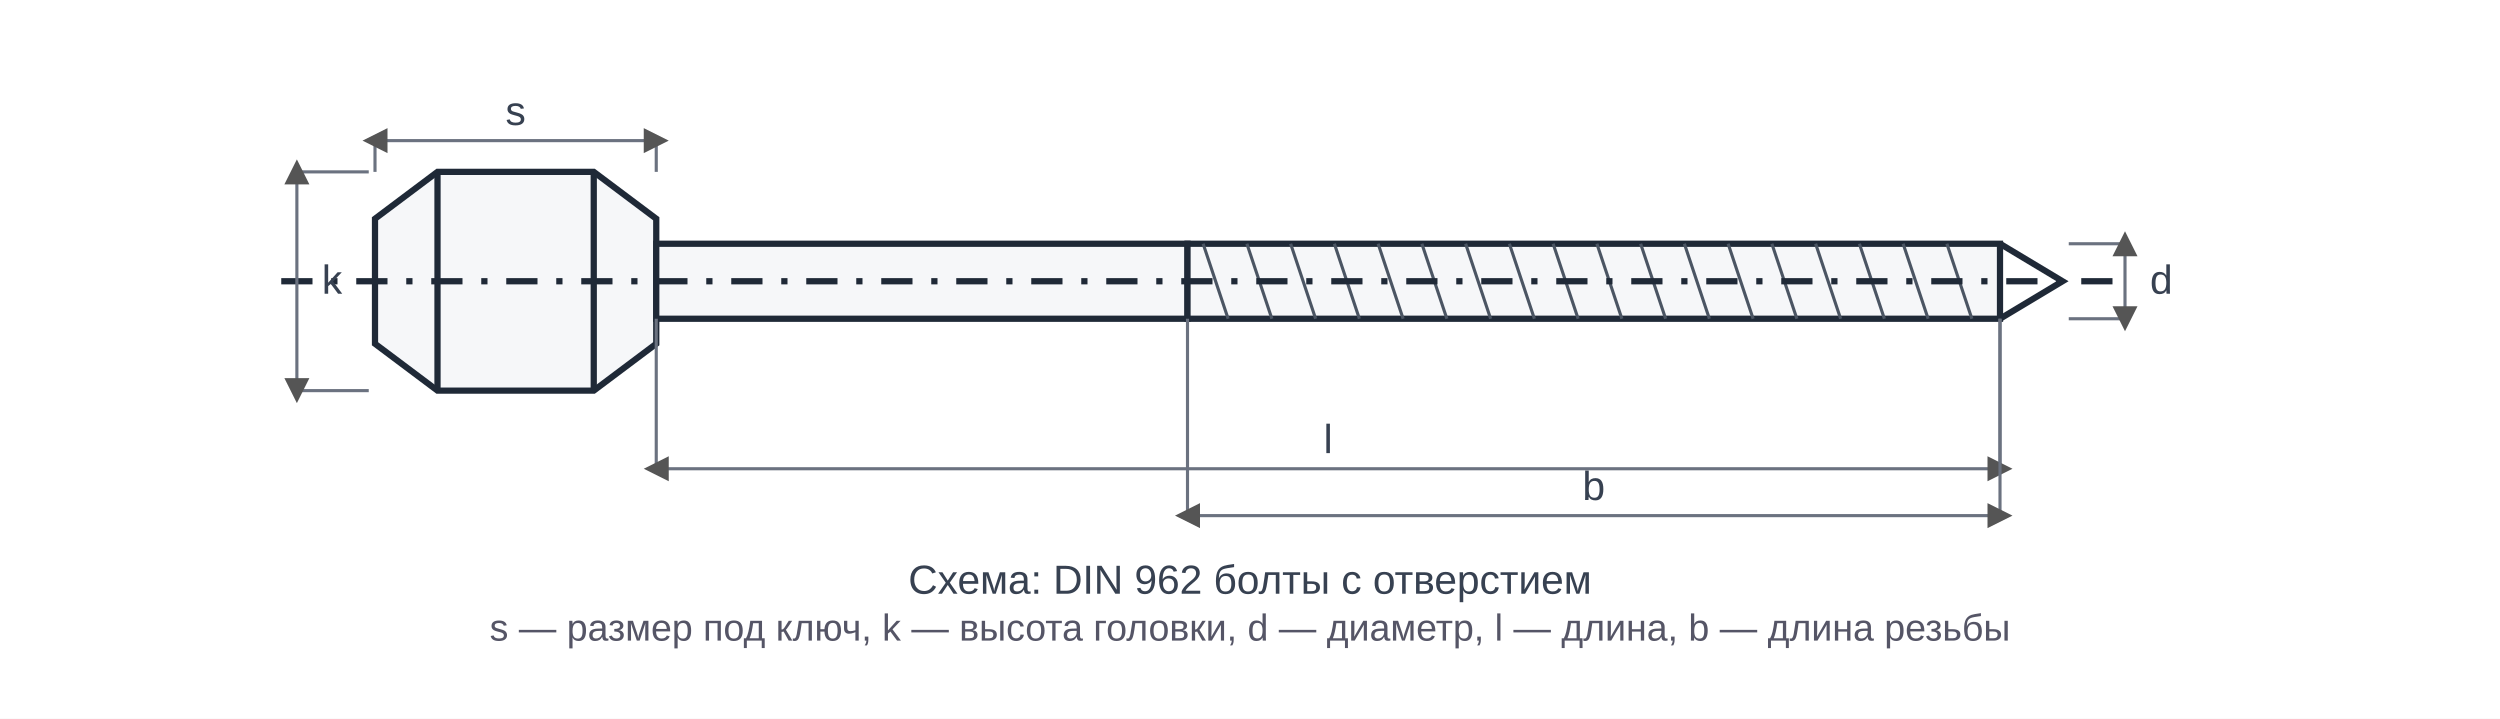
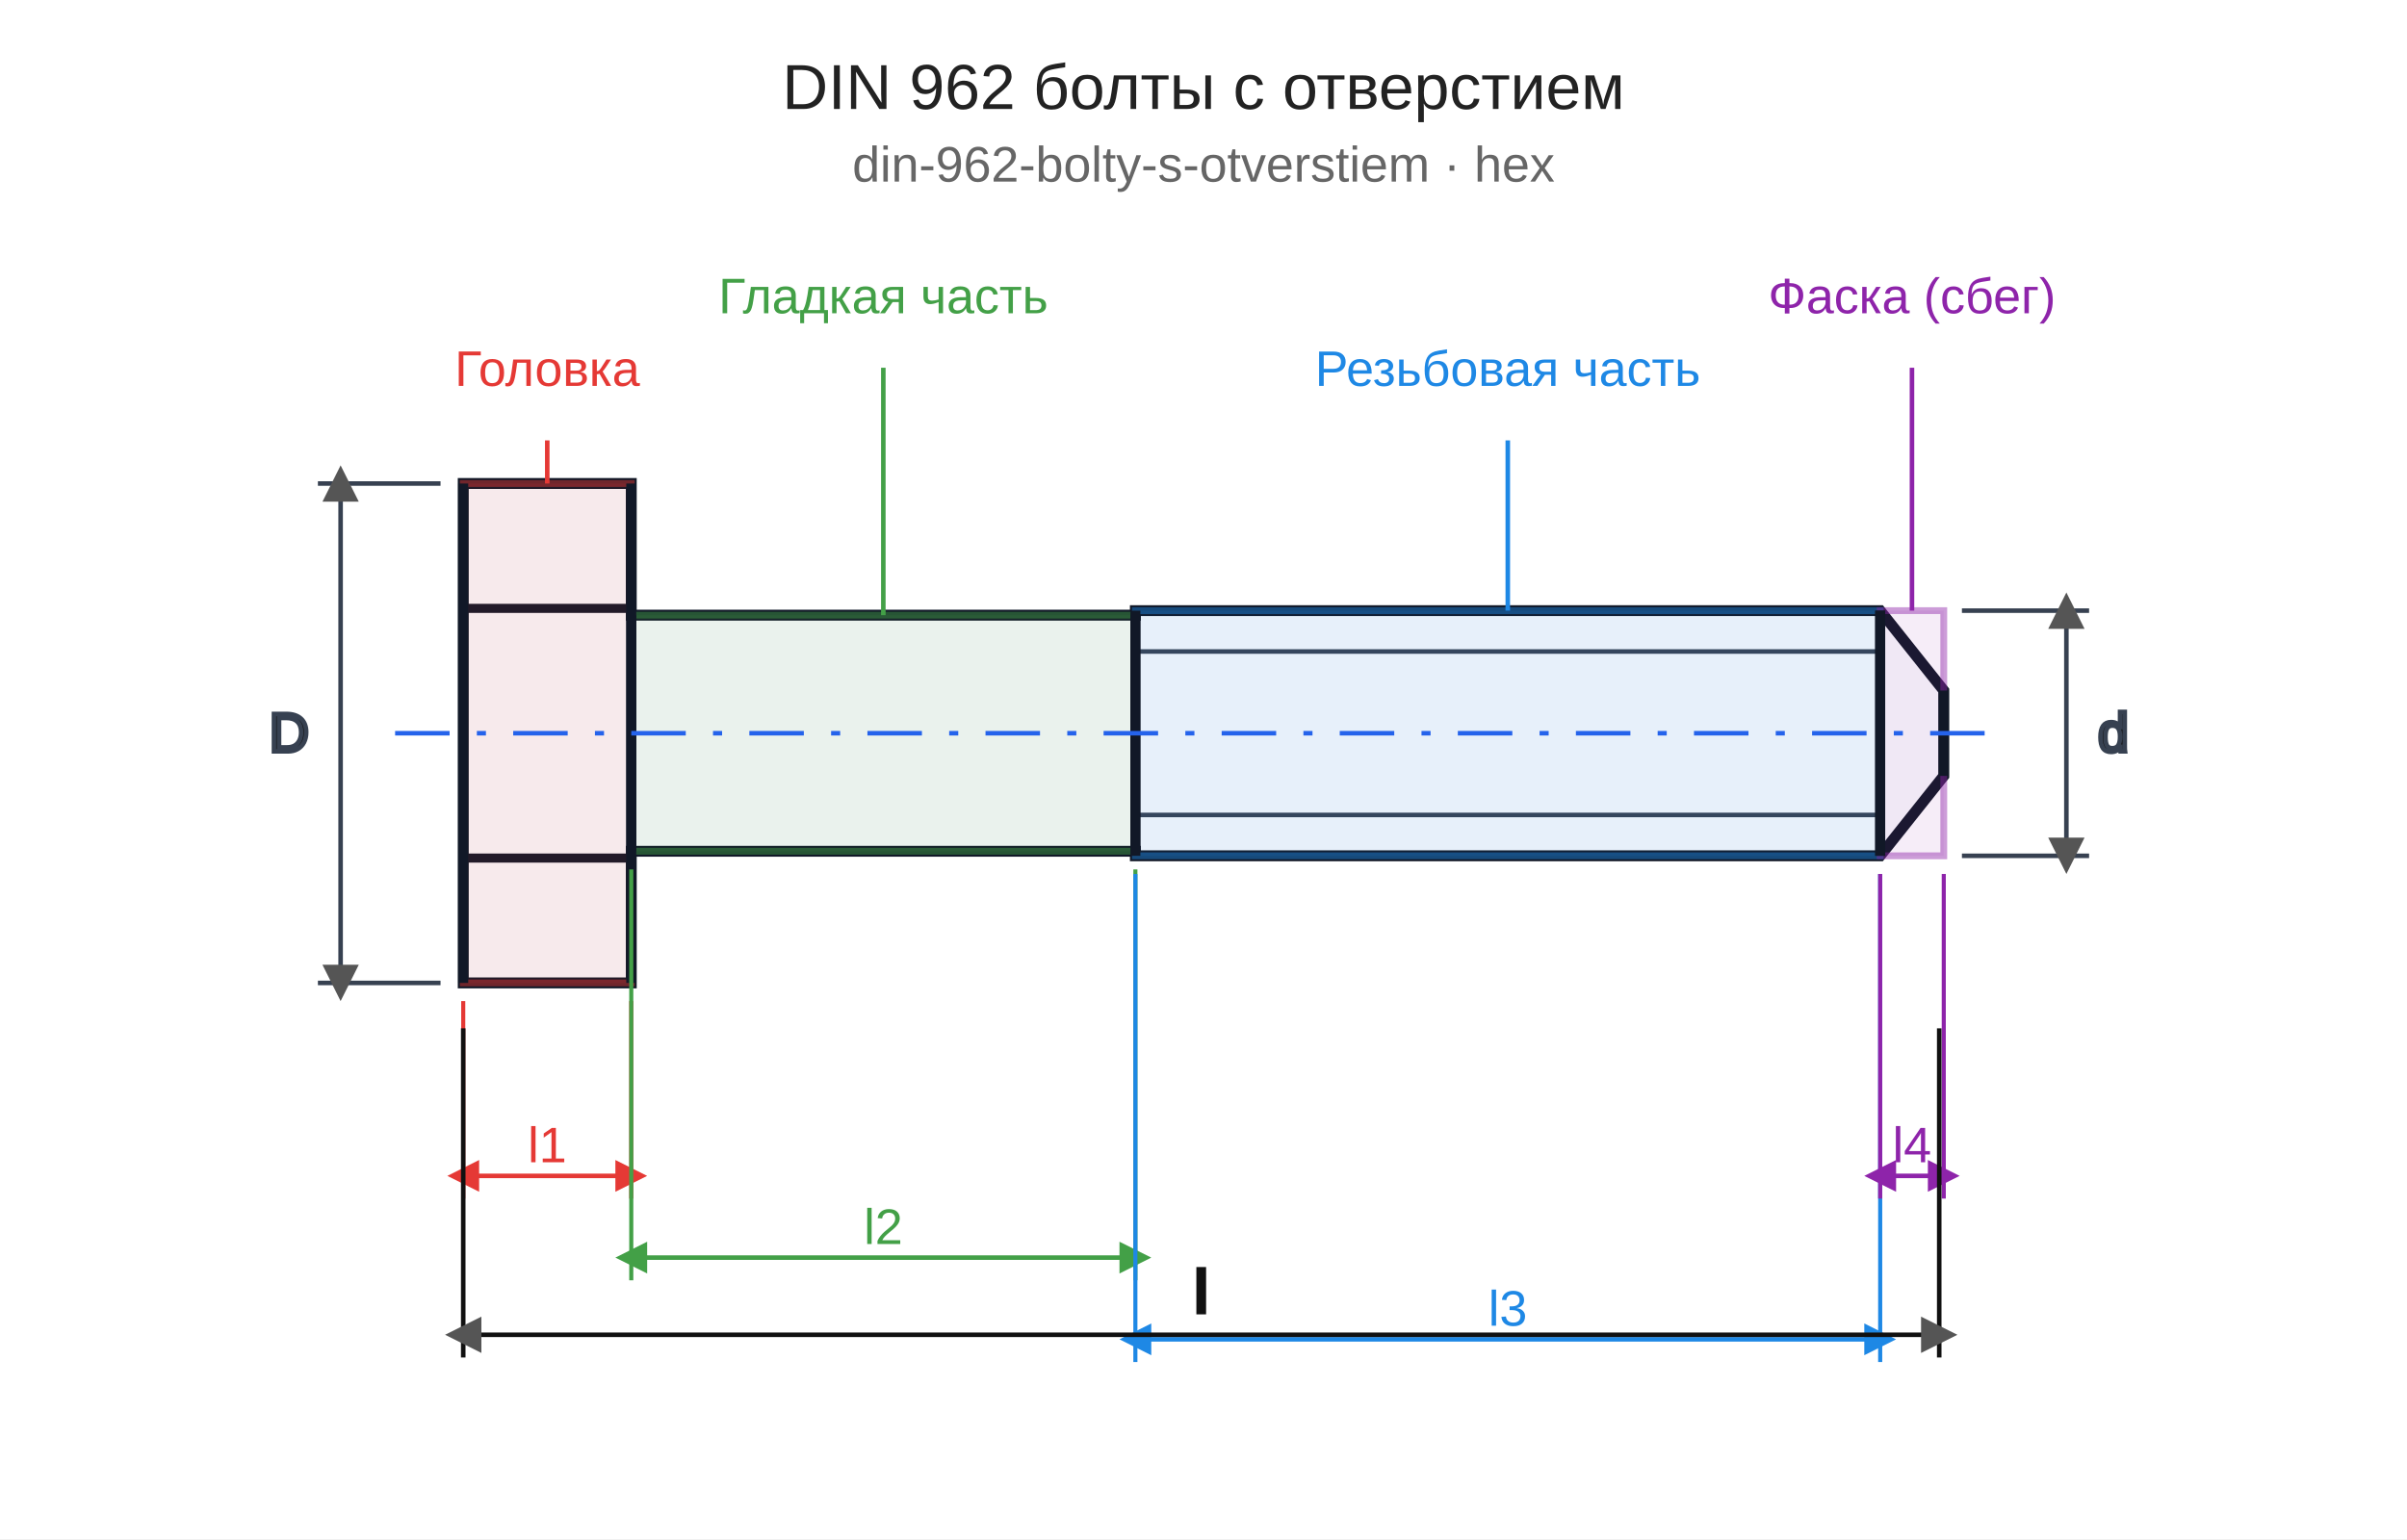
- <svg xmlns="http://www.w3.org/2000/svg" viewBox="0 0 800 230" font-family="Arial, sans-serif">
-   <rect width="800" height="230" fill="#ffffff" />
+ <svg xmlns="http://www.w3.org/2000/svg" viewBox="0 0 530 339" width="530" height="339" font-family="Arial,sans-serif">
  <defs>
-     <marker id="ah" markerWidth="8" markerHeight="8" refX="4" refY="4" orient="auto">
-       <path d="M0,0 L8,4 L0,8 Z" fill="#555" />
+     <marker id="arr" markerWidth="8" markerHeight="8" refX="4" refY="4" orient="auto-start-reverse">
+       <path d="M0,0 L8,4 L0,8 z" fill="#555" />
    </marker>
-     <marker id="ahb" markerWidth="8" markerHeight="8" refX="4" refY="4" orient="auto-start-reverse">
-       <path d="M0,0 L8,4 L0,8 Z" fill="#555" />
+     <marker id="arrc_0" markerWidth="7" markerHeight="7" refX="3.5" refY="3.5" orient="auto-start-reverse">
+       <path d="M0,0 L7,3.5 L0,7 z" fill="#e53935" />
+     </marker>
+     <marker id="arrc_1" markerWidth="7" markerHeight="7" refX="3.5" refY="3.5" orient="auto-start-reverse">
+       <path d="M0,0 L7,3.5 L0,7 z" fill="#43a047" />
+     </marker>
+     <marker id="arrc_2" markerWidth="7" markerHeight="7" refX="3.5" refY="3.5" orient="auto-start-reverse">
+       <path d="M0,0 L7,3.5 L0,7 z" fill="#1e88e5" />
+     </marker>
+     <marker id="arrc_3" markerWidth="7" markerHeight="7" refX="3.5" refY="3.5" orient="auto-start-reverse">
+       <path d="M0,0 L7,3.5 L0,7 z" fill="#8e24aa" />
    </marker>
  </defs>
-   <style>
-     .s{stroke:#1f2937;stroke-width:2;fill:none}
-     .f{fill:#f6f7f9;stroke:#1f2937;stroke-width:2}
-     .th{stroke:#4b5563;stroke-width:1}
-     .dim{stroke:#6b7280;stroke-width:1;fill:#374151;font-size:13px}
-   </style>
-   <g class="f">
-     <polygon points="120,70 140,55 190,55 210,70 210,110 190,125 140,125 120,110" />
+   <rect width="530" height="339" fill="#fff" />
+   <text x="265.0" y="24" text-anchor="middle" font-size="14" fill="#222">DIN 962 болты с отверстием</text>
+   <text x="265.0" y="40" text-anchor="middle" font-size="11" fill="#666">din-962-bolty-s-otverstiem · hex</text>
+   <g clip-path="url(#hatch_din_962_bolty_s_otve)" stroke="#6b7280" stroke-width="0.8">
+     <line x1="223.0" y1="188.5" x2="242.7" y2="134.5" />
+     <line x1="231.0" y1="188.5" x2="250.7" y2="134.5" />
+     <line x1="239.0" y1="188.5" x2="258.7" y2="134.5" />
+     <line x1="247.0" y1="188.5" x2="266.7" y2="134.5" />
+     <line x1="255.0" y1="188.5" x2="274.7" y2="134.5" />
+     <line x1="263.0" y1="188.5" x2="282.7" y2="134.5" />
+     <line x1="271.0" y1="188.5" x2="290.7" y2="134.5" />
+     <line x1="279.0" y1="188.5" x2="298.7" y2="134.5" />
+     <line x1="287.0" y1="188.5" x2="306.7" y2="134.5" />
+     <line x1="295.0" y1="188.5" x2="314.7" y2="134.5" />
+     <line x1="303.0" y1="188.5" x2="322.7" y2="134.5" />
+     <line x1="311.0" y1="188.5" x2="330.7" y2="134.5" />
+     <line x1="319.0" y1="188.5" x2="338.7" y2="134.5" />
+     <line x1="327.0" y1="188.5" x2="346.7" y2="134.5" />
+     <line x1="335.0" y1="188.5" x2="354.7" y2="134.5" />
+     <line x1="343.0" y1="188.5" x2="362.7" y2="134.5" />
+     <line x1="351.0" y1="188.5" x2="370.7" y2="134.5" />
+     <line x1="359.0" y1="188.5" x2="378.7" y2="134.5" />
+     <line x1="367.0" y1="188.5" x2="386.7" y2="134.5" />
+     <line x1="375.0" y1="188.5" x2="394.7" y2="134.5" />
+     <line x1="383.0" y1="188.5" x2="402.7" y2="134.5" />
+     <line x1="391.0" y1="188.5" x2="410.7" y2="134.5" />
+     <line x1="399.0" y1="188.5" x2="418.7" y2="134.5" />
+     <line x1="407.0" y1="188.5" x2="426.7" y2="134.5" />
+     <line x1="415.0" y1="188.5" x2="434.7" y2="134.5" />
+     <line x1="423.0" y1="188.5" x2="442.7" y2="134.5" />
+     <line x1="431.0" y1="188.5" x2="450.7" y2="134.5" />
+     <line x1="439.0" y1="188.5" x2="458.7" y2="134.5" />
  </g>
-   <g class="s">
-     <line x1="140" y1="55" x2="140" y2="125" />
-     <line x1="190" y1="55" x2="190" y2="125" />
+   <defs>
+     <clipPath id="hatch_din_962_bolty_s_otve">
+       <rect x="250" y="134.5" width="164" height="54.0" />
+     </clipPath>
+   </defs>
+   <path d="M 102.0,106.5 L 139.0,106.5 L 139.0,135.5 L 250.0,135.5 L 250.0,134.5 L 414.0,134.5 L 414.0,134.5 L 428.0,152.1 L 428.0,170.9 L 414.0,188.5 L 414.0,188.5 L 250.0,188.5 L 250.0,187.5 L 139.0,187.5 L 139.0,216.5 L 102.0,216.5 Z" fill="#f8fafc" stroke="#111827" stroke-width="2.4" />
+   <g class="thread-inner">
+     <line x1="250.0" y1="143.5" x2="414.0" y2="143.5" stroke="#374151" stroke-width="1" />
+     <line x1="250.0" y1="179.5" x2="414.0" y2="179.5" stroke="#374151" stroke-width="1" />
  </g>
-   <rect class="f" x="210" y="78" width="170" height="24" />
-   <rect class="f" x="380" y="78" width="260" height="24" />
-   <g class="th">
-     <line x1="385" y1="78" x2="393" y2="102" />
-     <line x1="399" y1="78" x2="407" y2="102" />
-     <line x1="413" y1="78" x2="421" y2="102" />
-     <line x1="427" y1="78" x2="435" y2="102" />
-     <line x1="441" y1="78" x2="449" y2="102" />
-     <line x1="455" y1="78" x2="463" y2="102" />
-     <line x1="469" y1="78" x2="477" y2="102" />
-     <line x1="483" y1="78" x2="491" y2="102" />
-     <line x1="497" y1="78" x2="505" y2="102" />
-     <line x1="511" y1="78" x2="519" y2="102" />
-     <line x1="525" y1="78" x2="533" y2="102" />
-     <line x1="539" y1="78" x2="547" y2="102" />
-     <line x1="553" y1="78" x2="561" y2="102" />
-     <line x1="567" y1="78" x2="575" y2="102" />
-     <line x1="581" y1="78" x2="589" y2="102" />
-     <line x1="595" y1="78" x2="603" y2="102" />
-     <line x1="609" y1="78" x2="617" y2="102" />
-     <line x1="623" y1="78" x2="631" y2="102" />
+   <g class="hex-dividers" stroke="#111827" stroke-width="2">
+     <line x1="102.0" y1="134.0" x2="139.0" y2="134.0" />
+     <line x1="102.0" y1="189.0" x2="139.0" y2="189.0" />
  </g>
-   <path class="s" d="M640,78 L660,90 L640,102" />
-   <line class="s" stroke-dasharray="10,6,2,6" x1="90" y1="90" x2="680" y2="90" />
-   <g class="dim">
-     <line x1="120" y1="55" x2="120" y2="45" />
-     <line x1="210" y1="55" x2="210" y2="45" />
-     <line x1="120" y1="45" x2="210" y2="45" marker-start="url(#ahb)" marker-end="url(#ah)" />
-     <text x="165.0" y="40" text-anchor="middle" stroke="none">s</text>
+   <rect x="102" y="106.5" width="37" height="110.0" fill="#e53935" fill-opacity="0.08" stroke="#e53935" stroke-opacity="0.45" stroke-width="1.5" />
+   <rect x="139" y="135.5" width="111" height="52.0" fill="#43a047" fill-opacity="0.08" stroke="#43a047" stroke-opacity="0.45" stroke-width="1.5" />
+   <rect x="250" y="134.5" width="164" height="54.0" fill="#1e88e5" fill-opacity="0.08" stroke="#1e88e5" stroke-opacity="0.45" stroke-width="1.5" />
+   <rect x="414" y="134.5" width="14" height="54.0" fill="#8e24aa" fill-opacity="0.08" stroke="#8e24aa" stroke-opacity="0.45" stroke-width="1.5" />
+   <g class="seg-separators" stroke="#111827" stroke-width="2.2">
+     <line x1="102.0" y1="106.5" x2="102.0" y2="216.5" />
+     <line x1="139.0" y1="106.5" x2="139.0" y2="216.5" />
+     <line x1="139.0" y1="135.5" x2="139.0" y2="187.5" />
+     <line x1="250.0" y1="135.5" x2="250.0" y2="187.5" />
+     <line x1="250.0" y1="134.5" x2="250.0" y2="188.5" />
+     <line x1="414.0" y1="134.5" x2="414.0" y2="188.5" />
+     <line x1="414.0" y1="134.5" x2="414.0" y2="188.5" />
+     <line x1="428.0" y1="152.1" x2="428.0" y2="170.9" />
  </g>
-   <g class="dim">
-     <line x1="210" y1="102" x2="210" y2="150" />
-     <line x1="640" y1="102" x2="640" y2="150" />
-     <line x1="210" y1="150" x2="640" y2="150" marker-start="url(#ahb)" marker-end="url(#ah)" />
-     <text x="425.0" y="145" text-anchor="middle" stroke="none">l</text>
+   <line x1="87" y1="161.5" x2="442" y2="161.5" stroke="#2563eb" stroke-width="1" stroke-dasharray="12,6,2,6" />
+   <line x1="120.5" y1="106.5" x2="120.5" y2="97.0" stroke="#e53935" stroke-width="1" />
+   <text x="120.5" y="85.0" text-anchor="middle" font-size="11" fill="#e53935" font-family="Arial">Головка</text>
+   <line x1="194.5" y1="135.5" x2="194.5" y2="81.0" stroke="#43a047" stroke-width="1" />
+   <text x="194.5" y="69.0" text-anchor="middle" font-size="11" fill="#43a047" font-family="Arial">Гладкая часть</text>
+   <line x1="332.0" y1="134.5" x2="332.0" y2="97.0" stroke="#1e88e5" stroke-width="1" />
+   <text x="332.0" y="85.0" text-anchor="middle" font-size="11" fill="#1e88e5" font-family="Arial">Резьбовая часть</text>
+   <line x1="421.0" y1="134.5" x2="421.0" y2="81.0" stroke="#8e24aa" stroke-width="1" />
+   <text x="421.0" y="69.0" text-anchor="middle" font-size="11" fill="#8e24aa" font-family="Arial">Фаска (сбег)</text>
+   <line x1="102.0" y1="220.5" x2="102.0" y2="264.0" stroke="#e53935" stroke-width="0.9" />
+   <line x1="139.0" y1="220.5" x2="139.0" y2="264.0" stroke="#e53935" stroke-width="0.9" />
+   <line x1="102.0" y1="259.0" x2="139.0" y2="259.0" stroke="#e53935" stroke-width="1" marker-start="url(#arrc_0)" marker-end="url(#arrc_0)" />
+   <text x="120.5" y="256.0" text-anchor="middle" font-size="11" fill="#e53935" font-family="Arial">l1</text>
+   <line x1="139.0" y1="191.5" x2="139.0" y2="282.0" stroke="#43a047" stroke-width="0.9" />
+   <line x1="250.0" y1="191.5" x2="250.0" y2="282.0" stroke="#43a047" stroke-width="0.9" />
+   <line x1="139.0" y1="277.0" x2="250.0" y2="277.0" stroke="#43a047" stroke-width="1" marker-start="url(#arrc_1)" marker-end="url(#arrc_1)" />
+   <text x="194.5" y="274.0" text-anchor="middle" font-size="11" fill="#43a047" font-family="Arial">l2</text>
+   <line x1="250.0" y1="192.5" x2="250.0" y2="300.0" stroke="#1e88e5" stroke-width="0.9" />
+   <line x1="414.0" y1="192.5" x2="414.0" y2="300.0" stroke="#1e88e5" stroke-width="0.9" />
+   <line x1="250.0" y1="295.0" x2="414.0" y2="295.0" stroke="#1e88e5" stroke-width="1" marker-start="url(#arrc_2)" marker-end="url(#arrc_2)" />
+   <text x="332.0" y="292.0" text-anchor="middle" font-size="11" fill="#1e88e5" font-family="Arial">l3</text>
+   <line x1="414.0" y1="192.5" x2="414.0" y2="264.0" stroke="#8e24aa" stroke-width="0.9" />
+   <line x1="428.0" y1="192.5" x2="428.0" y2="264.0" stroke="#8e24aa" stroke-width="0.9" />
+   <line x1="414.0" y1="259.0" x2="428.0" y2="259.0" stroke="#8e24aa" stroke-width="1" marker-start="url(#arrc_3)" marker-end="url(#arrc_3)" />
+   <text x="421.0" y="256.0" text-anchor="middle" font-size="11" fill="#8e24aa" font-family="Arial">l4</text>
+   <g stroke="#111" stroke-width="1" font-family="Arial" font-size="13" fill="#111">
+     <line x1="102" y1="226.5" x2="102" y2="299" />
+     <line x1="427" y1="226.5" x2="427" y2="299" />
+     <line x1="102" y1="294" x2="427" y2="294" marker-start="url(#arr)" marker-end="url(#arr)" />
+     <text x="264.5" y="289" text-anchor="middle">l</text>
  </g>
-   <g class="dim">
-     <line x1="380" y1="102" x2="380" y2="165" />
-     <line x1="640" y1="102" x2="640" y2="165" />
-     <line x1="380" y1="165" x2="640" y2="165" marker-start="url(#ahb)" marker-end="url(#ah)" />
-     <text x="510.0" y="160" text-anchor="middle" stroke="none">b</text>
+   <g stroke="#374151" stroke-width="1" font-family="Arial" font-size="12" fill="#111">
+     <line x1="97" y1="106.5" x2="70" y2="106.5" />
+     <line x1="97" y1="216.5" x2="70" y2="216.5" />
+     <line x1="75" y1="106.5" x2="75" y2="216.5" marker-start="url(#arr)" marker-end="url(#arr)" />
+     <text x="68" y="165.5" text-anchor="end">D</text>
  </g>
-   <g class="dim">
-     <line x1="662" y1="78" x2="680" y2="78" />
-     <line x1="662" y1="102" x2="680" y2="102" />
-     <line x1="680" y1="78" x2="680" y2="102" marker-start="url(#ahb)" marker-end="url(#ah)" />
-     <text x="688" y="94.0" text-anchor="start" stroke="none">d</text>
+   <g stroke="#374151" stroke-width="1" font-family="Arial" font-size="12" fill="#111">
+     <line x1="432" y1="134.5" x2="460" y2="134.5" />
+     <line x1="432" y1="188.5" x2="460" y2="188.5" />
+     <line x1="455" y1="134.5" x2="455" y2="188.5" marker-start="url(#arr)" marker-end="url(#arr)" />
+     <text x="462" y="165.5" text-anchor="start">d</text>
  </g>
-   <g class="dim">
-     <line x1="118" y1="55" x2="95" y2="55" />
-     <line x1="118" y1="125" x2="95" y2="125" />
-     <line x1="95" y1="55" x2="95" y2="125" marker-start="url(#ahb)" marker-end="url(#ah)" />
-     <text x="103" y="94.0" text-anchor="start" stroke="none">k</text>
-   </g>
-   <text x="400" y="190" text-anchor="middle" font-size="13" fill="#374151">Схема: DIN 962 болты с отверстием</text>
-   <text x="400" y="205" text-anchor="middle" font-size="12" fill="#556"> s — размер под ключ, k — высота головки, d — диаметр, l — длина, b — длина резьбы</text>
</svg>
